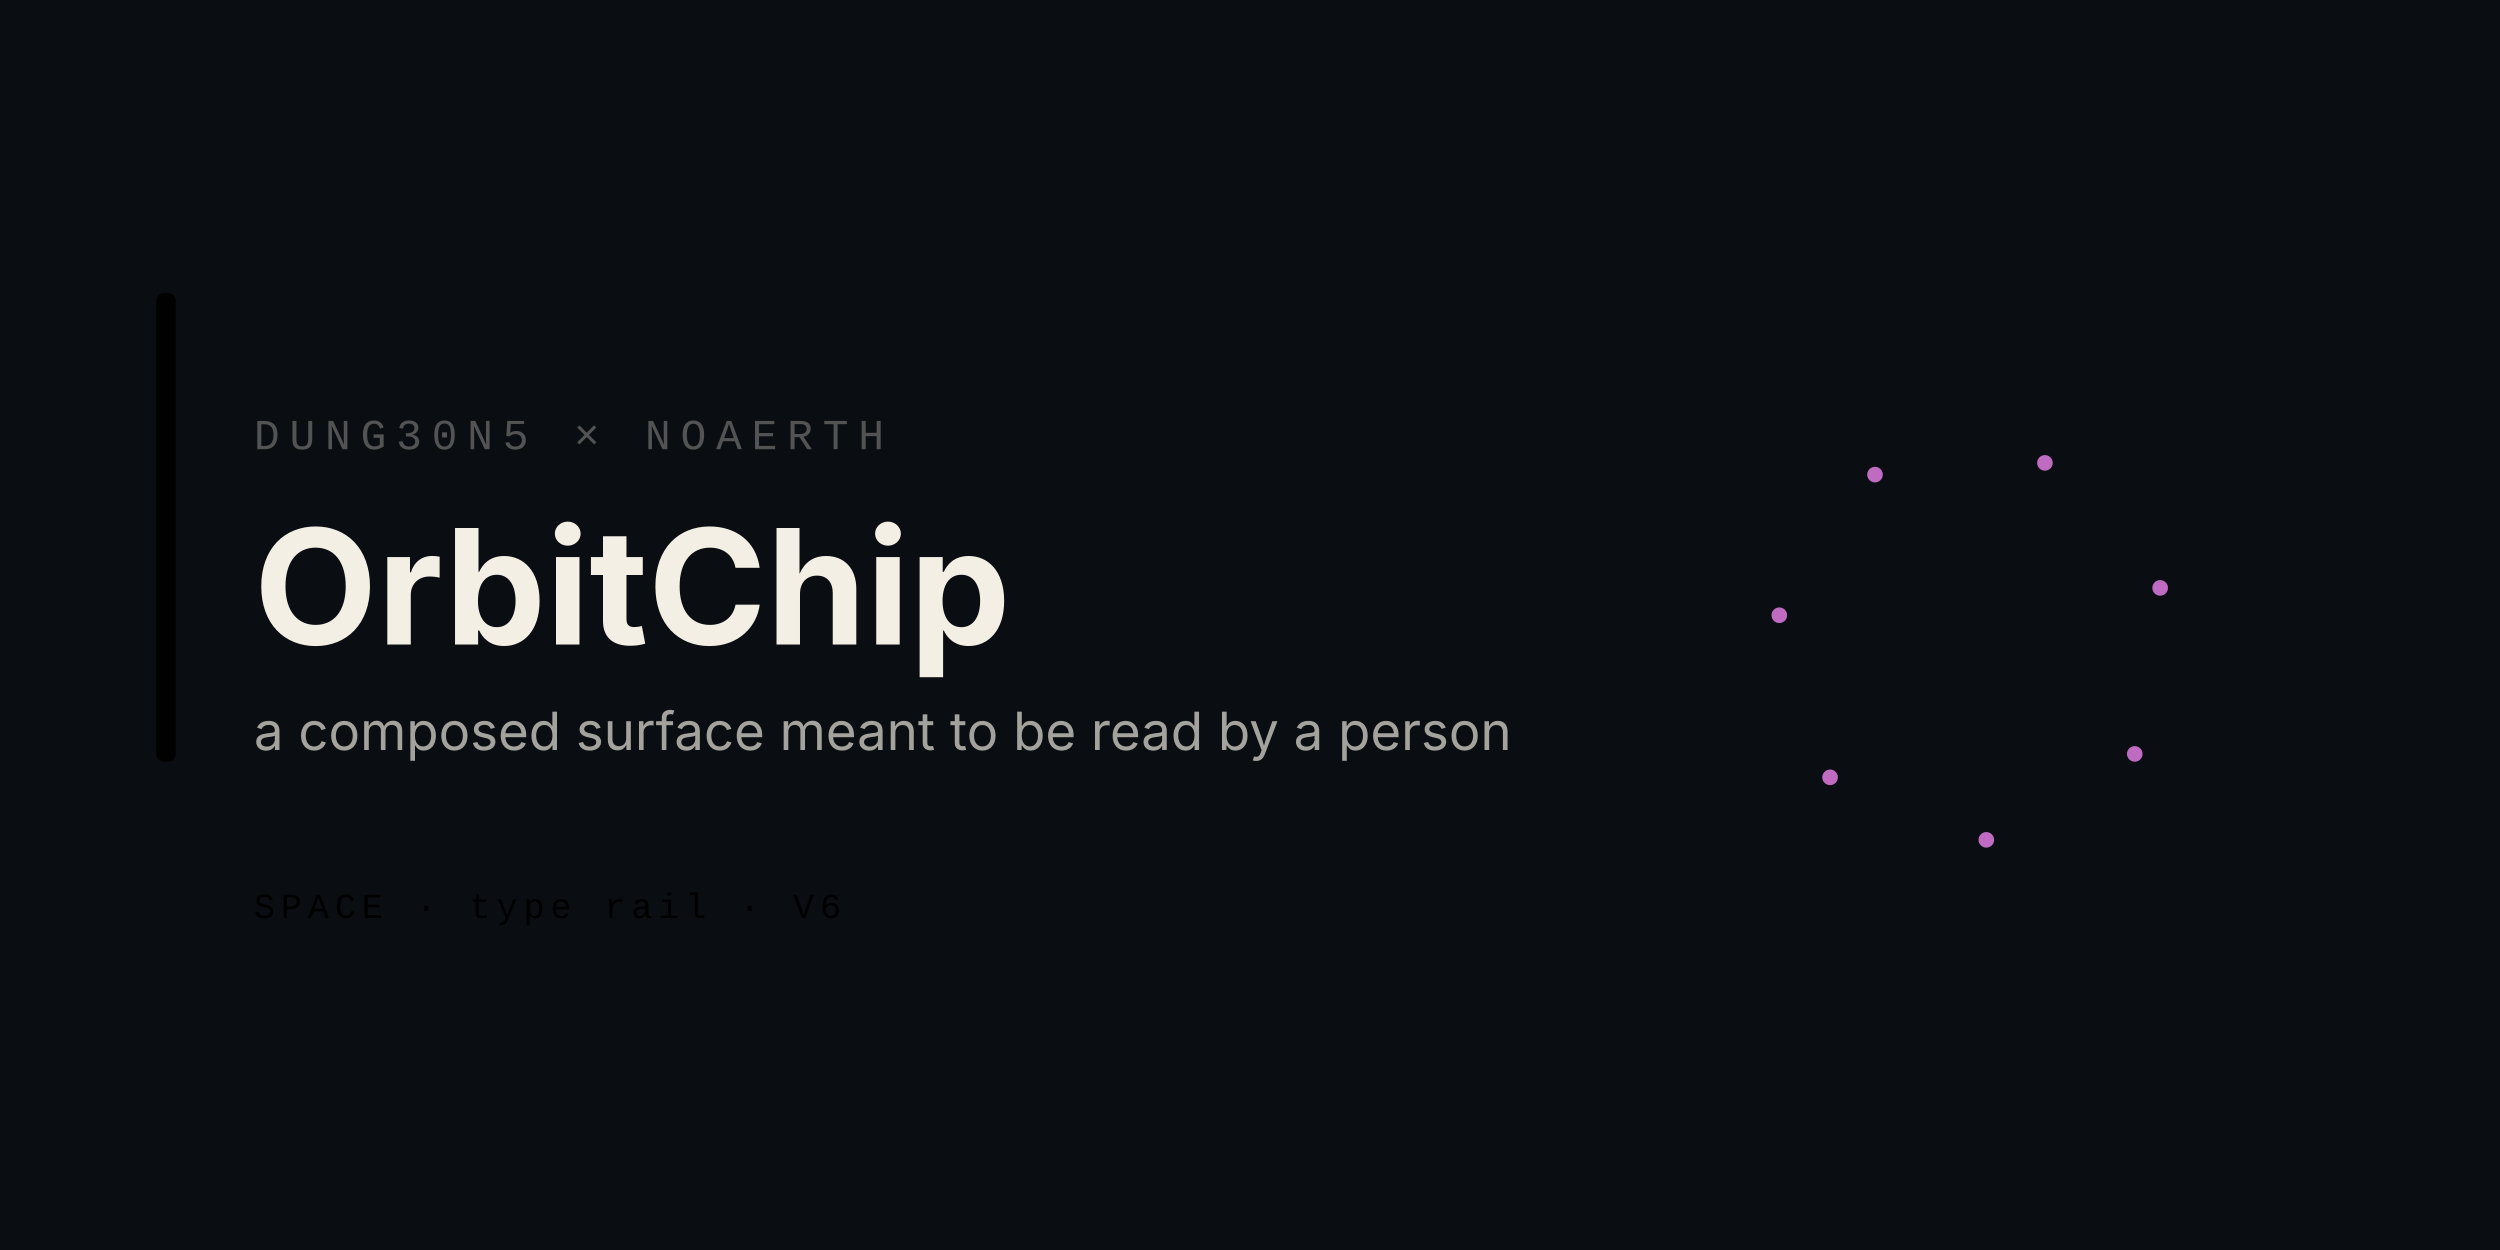
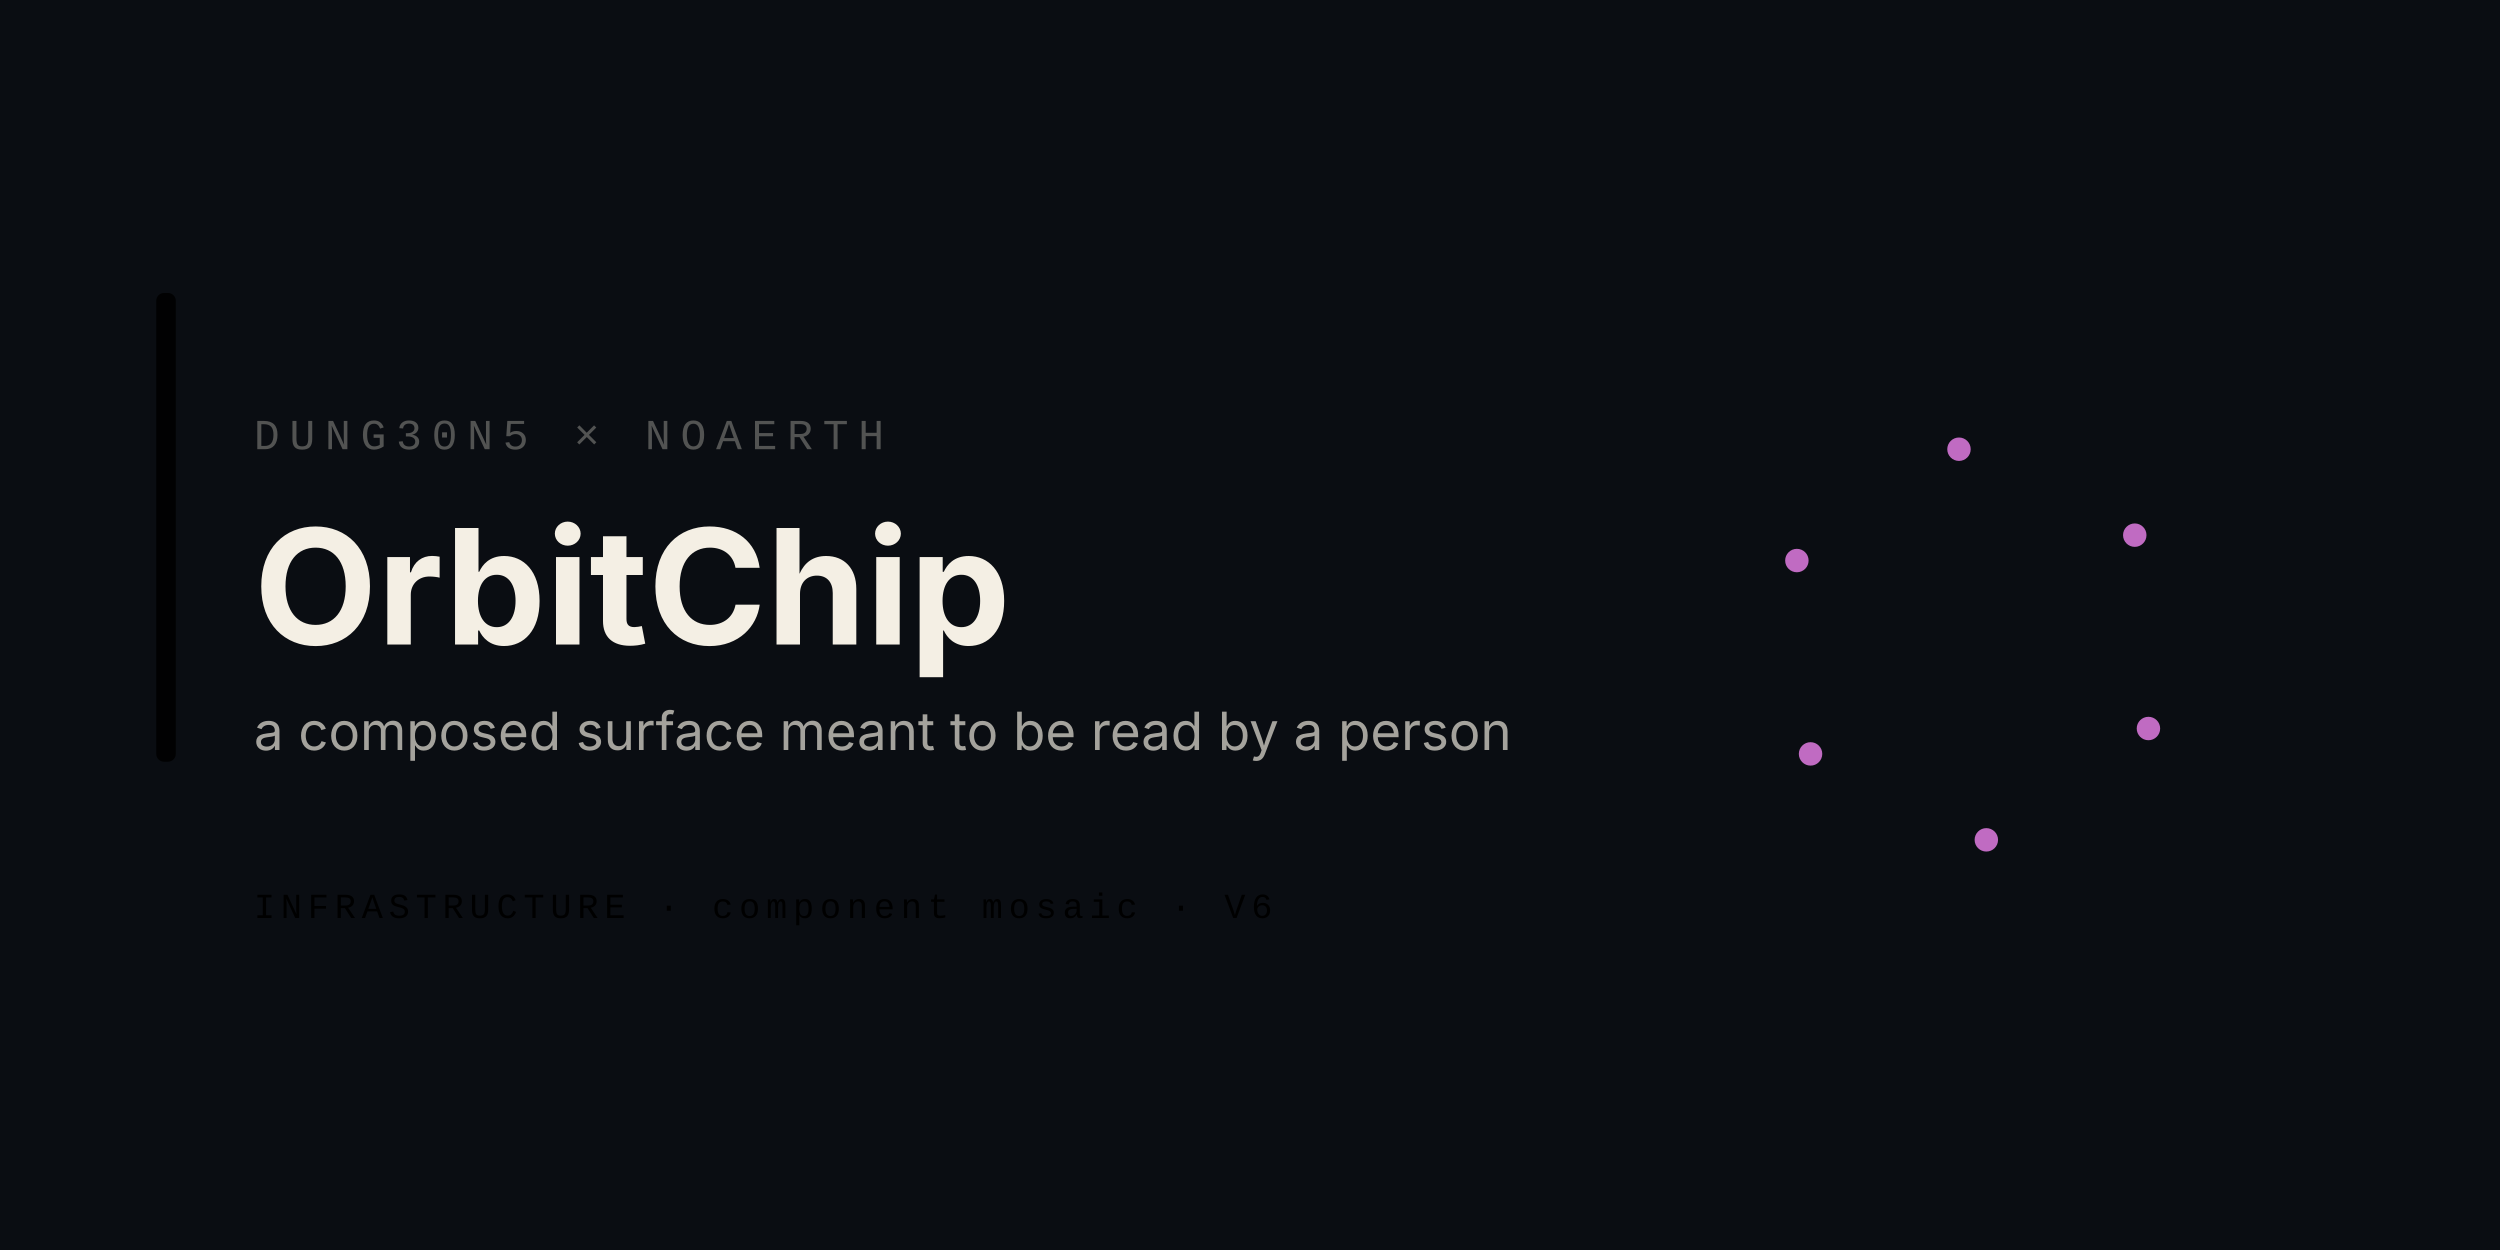
<svg xmlns="http://www.w3.org/2000/svg" viewBox="0 0 1280 640" width="1280" height="640" role="img" aria-label="OrbitChip project card">
  <rect width="1280" height="640" fill="#0a0d12" />
  <circle cx="1010" cy="330" r="52" fill="none" stroke="mint" stroke-width="1.4" opacity="0.50" />
-   <circle cx="1010" cy="330" r="94" fill="none" stroke="mint" stroke-width="1.4" opacity="0.39" />
-   <circle cx="1010" cy="330" r="136" fill="none" stroke="mint" stroke-width="1.4" opacity="0.28" />
-   <circle cx="1017" cy="430" r="4" fill="violet" opacity="0.8" />
-   <circle cx="937" cy="398" r="4" fill="violet" opacity="0.8" />
-   <circle cx="911" cy="315" r="4" fill="violet" opacity="0.8" />
-   <circle cx="960" cy="243" r="4" fill="violet" opacity="0.8" />
-   <circle cx="1047" cy="237" r="4" fill="violet" opacity="0.8" />
-   <circle cx="1106" cy="301" r="4" fill="violet" opacity="0.8" />
-   <circle cx="1093" cy="386" r="4" fill="violet" opacity="0.8" />
+   <circle cx="1010" cy="330" r="91" fill="none" stroke="mint" stroke-width="1.4" opacity="0.39" />
+   <circle cx="1010" cy="330" r="130" fill="none" stroke="mint" stroke-width="1.4" opacity="0.28" />
+   <circle cx="1017" cy="430" r="6" fill="violet" opacity="0.8" />
+   <circle cx="927" cy="386" r="6" fill="violet" opacity="0.8" />
+   <circle cx="920" cy="287" r="6" fill="violet" opacity="0.8" />
+   <circle cx="1003" cy="230" r="6" fill="violet" opacity="0.8" />
+   <circle cx="1093" cy="274" r="6" fill="violet" opacity="0.8" />
+   <circle cx="1100" cy="373" r="6" fill="violet" opacity="0.8" />
  <rect x="80" y="150" width="10" height="240" rx="4" fill="mint" opacity="0.9" />
  <text x="130" y="230" font-family="ui-monospace, SFMono-Regular, Menlo, Monaco, Consolas, 'Liberation Mono', monospace" font-size="22" letter-spacing="5" fill="#f4efe44f">DUNG30N5 × NOAERTH</text>
  <text x="130" y="330" font-family="-apple-system, BlinkMacSystemFont, 'Segoe UI', Inter, Helvetica, Arial, sans-serif" font-size="82" font-weight="700" fill="#f4efe4">OrbitChip</text>
  <text x="130" y="384" font-family="-apple-system, BlinkMacSystemFont, 'Segoe UI', Inter, Helvetica, Arial, sans-serif" font-size="27" fill="#f4efe4a8">a composed surface meant to be read by a person</text>
-   <text x="130" y="470" font-family="ui-monospace, SFMono-Regular, Menlo, Monaco, Consolas, 'Liberation Mono', monospace" font-size="18" fill="mint" letter-spacing="3">SPACE · type rail · V6</text>
+   <text x="130" y="470" font-family="ui-monospace, SFMono-Regular, Menlo, Monaco, Consolas, 'Liberation Mono', monospace" font-size="18" fill="mint" letter-spacing="3">INFRASTRUCTURE · component mosaic · V6</text>
</svg>
